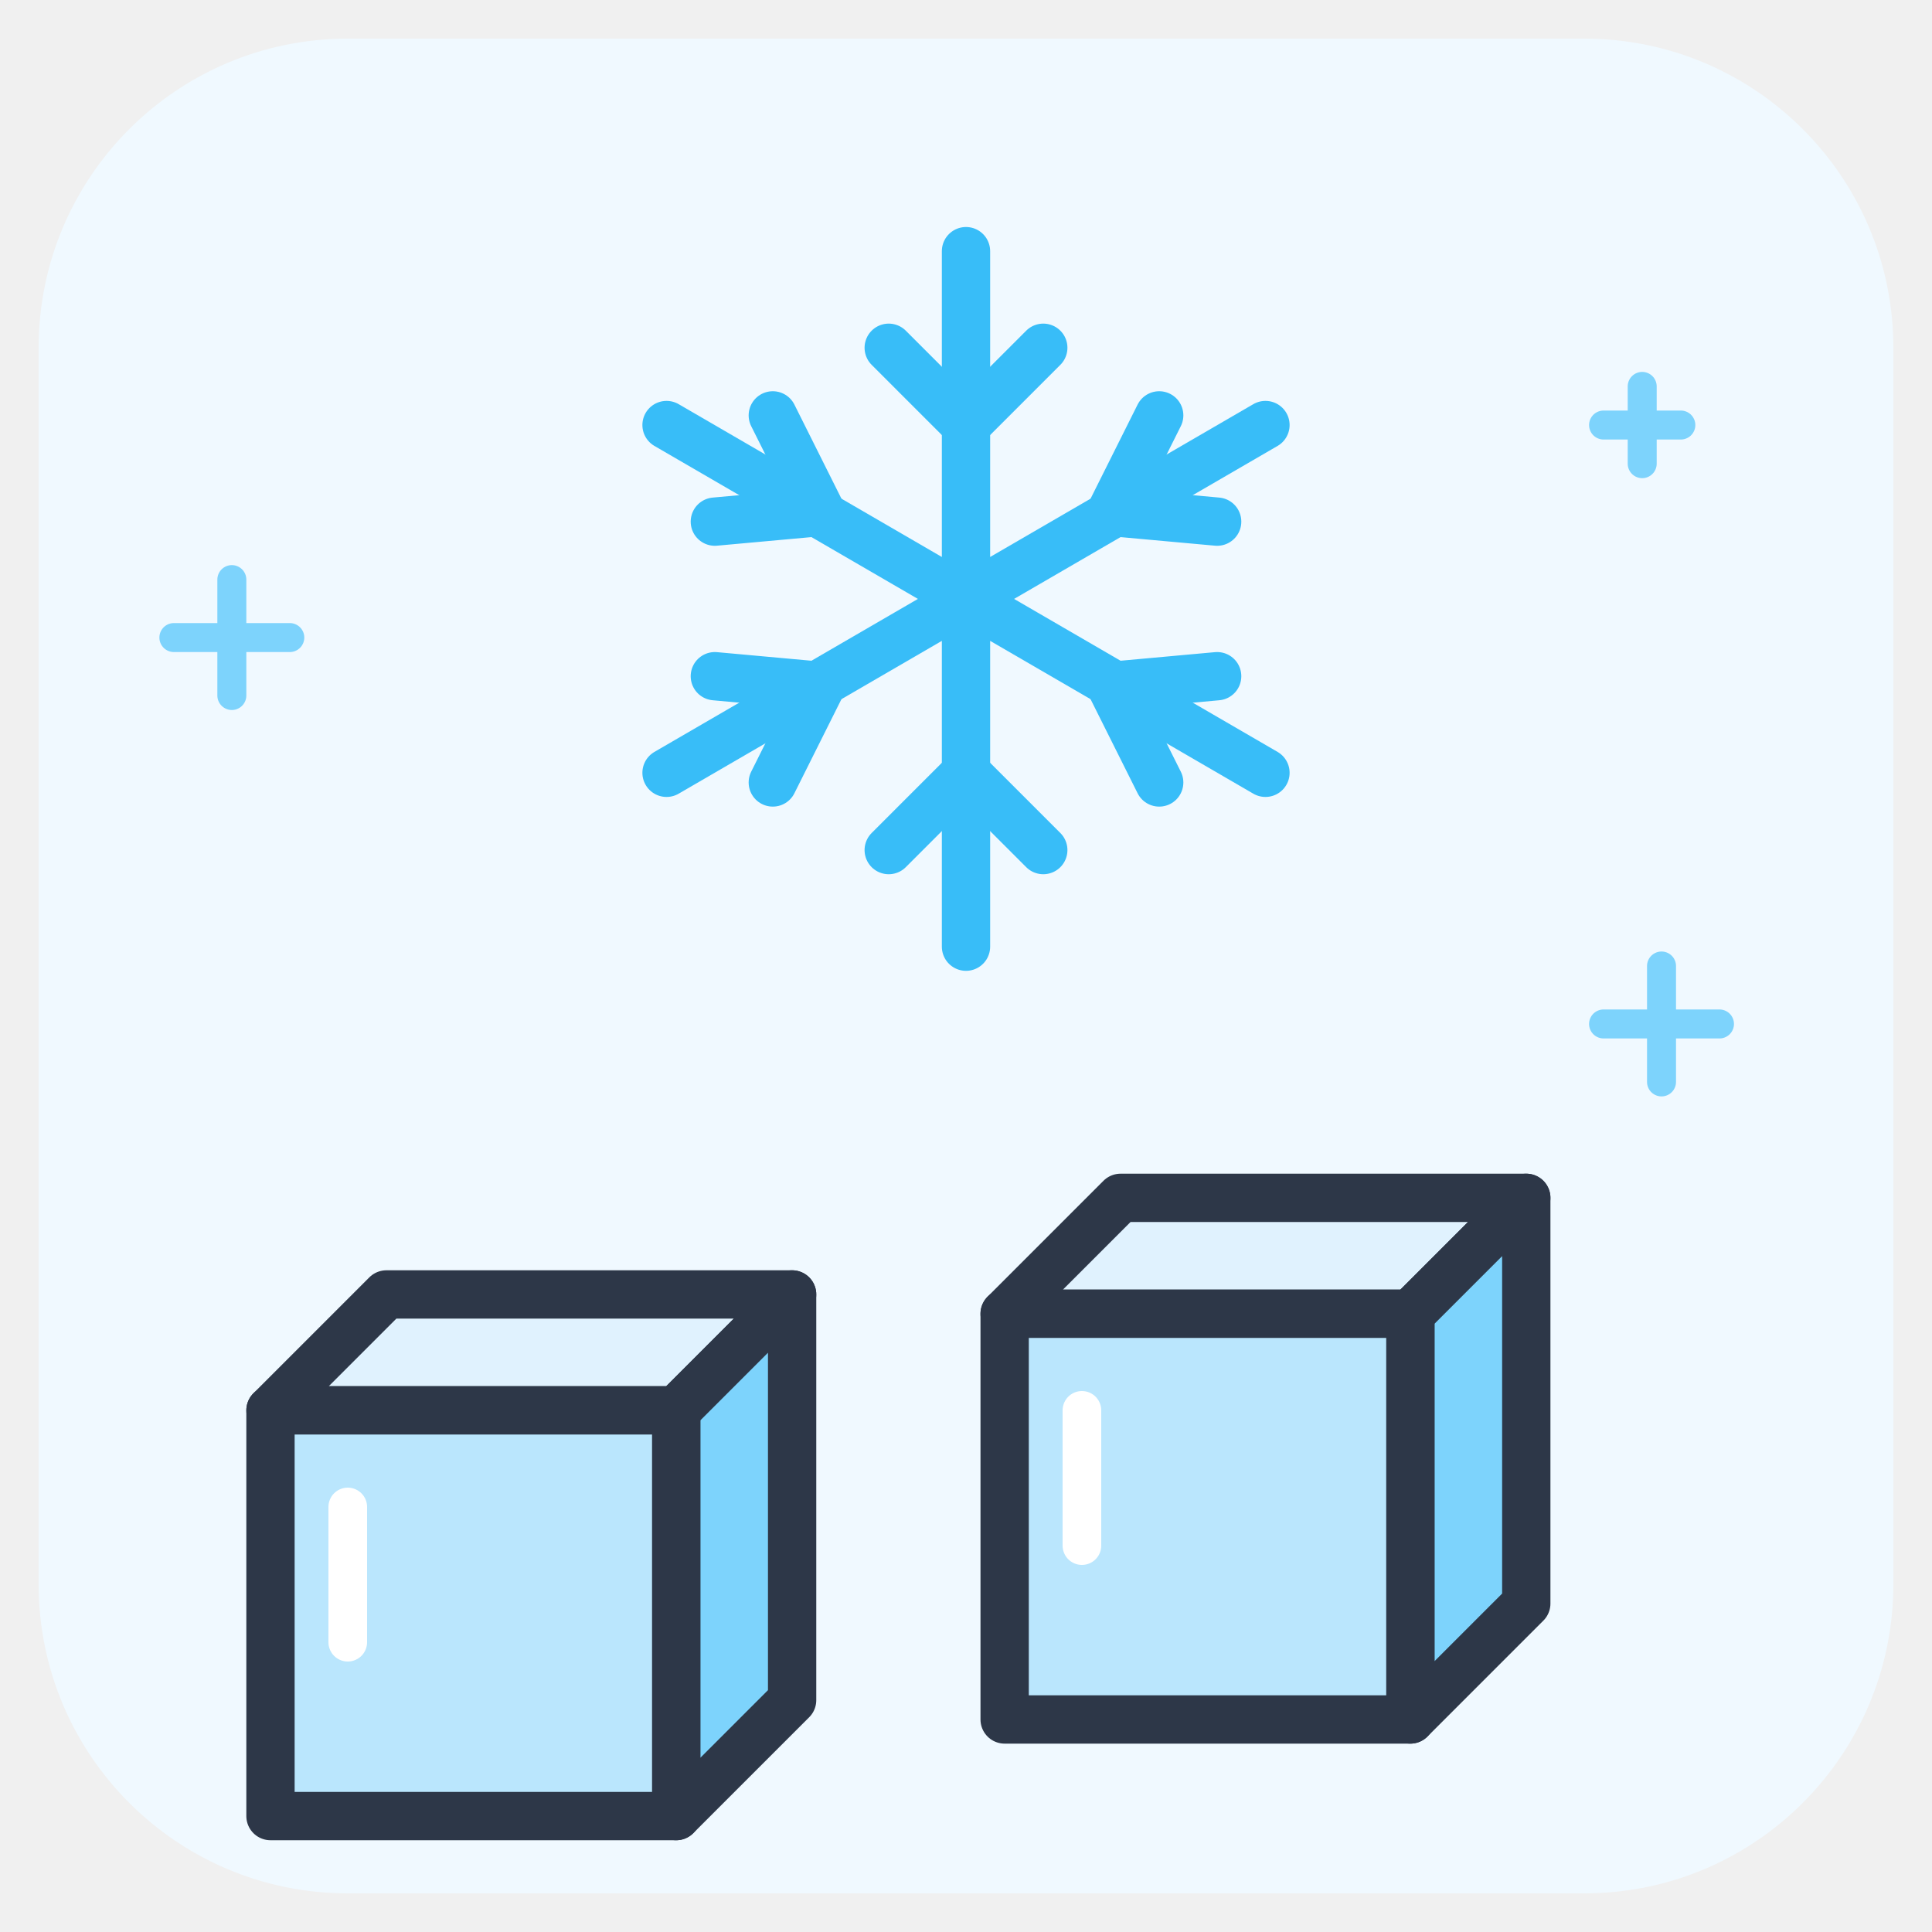
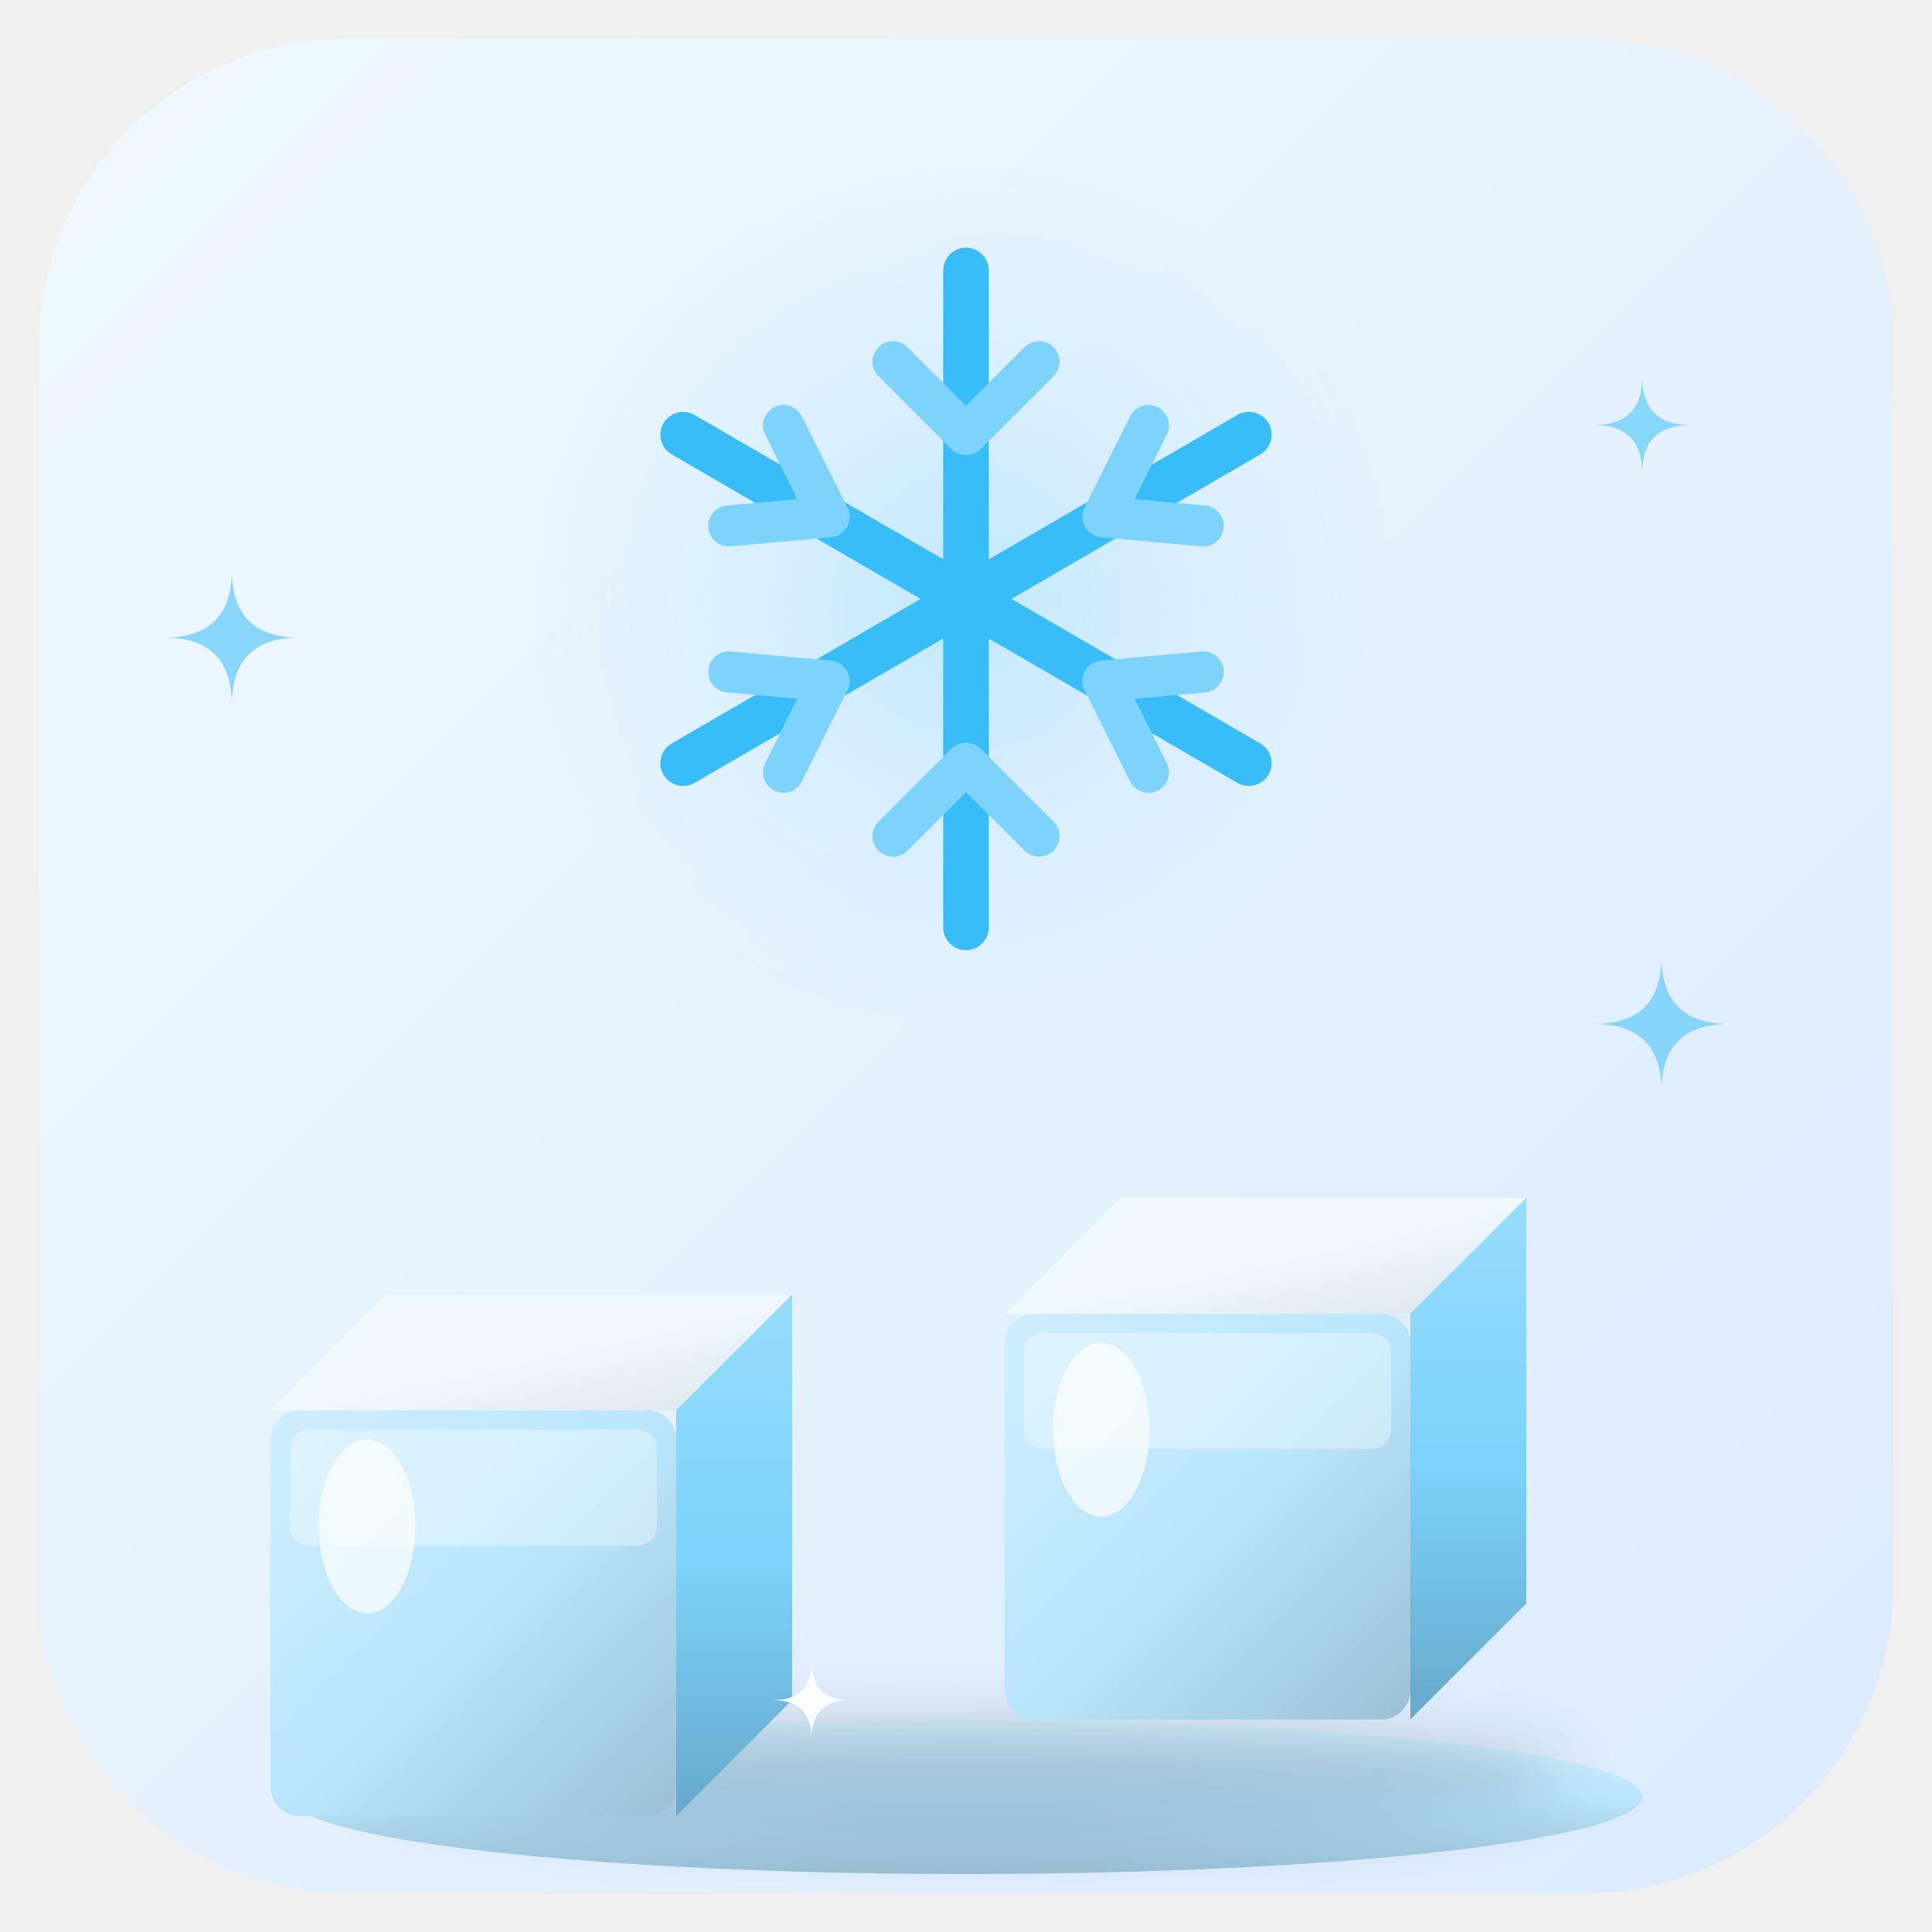
<svg xmlns="http://www.w3.org/2000/svg" viewBox="0 0 200 200" role="img" aria-label="קר">
-   <rect x="4" y="4" width="192" height="192" rx="32" fill="#F0F9FF" />
-   <g stroke="#2D3748" stroke-width="5" stroke-linejoin="round" stroke-linecap="round">
-     <g stroke="#38BDF8" stroke-width="5" fill="none">
-       <path d="M100 26 V98 M69 44 L131 80 M69 80 L131 44" />
-       <path d="M92 36 L100 44 L108 36 M92 88 L100 80 L108 88 M74 54 L85 53 L80 43 M126 54 L115 53 L120 43 M74 70 L85 71 L80 81 M126 70 L115 71 L120 81" />
-     </g>
-     <path d="M28 146 L40 134 L82 134 L70 146 Z" fill="#E0F2FE" />
-     <path d="M70 146 L82 134 L82 176 L70 188 Z" fill="#7DD3FC" />
-     <rect x="28" y="146" width="42" height="42" fill="#BAE6FD" />
-     <path d="M36 156 L36 170" stroke="#fff" stroke-width="4" />
-     <path d="M104 136 L116 124 L158 124 L146 136 Z" fill="#E0F2FE" />
-     <path d="M146 136 L158 124 L158 166 L146 178 Z" fill="#7DD3FC" />
-     <rect x="104" y="136" width="42" height="42" fill="#BAE6FD" />
-     <path d="M112 146 L112 160" stroke="#fff" stroke-width="4" />
-     <path d="M24 60 l0 12 M18 66 l12 0 M172 100 l0 12 M166 106 l12 0 M170 40 l0 8 M166 44 l8 0" stroke="#7DD3FC" stroke-width="3" />
+   <defs>
+     <linearGradient id="hot-cold-opposite-g0" x1="0" y1="0" x2="1" y2="1">
+       <stop offset="0" stop-color="#F0F9FF" />
+       <stop offset="1" stop-color="#DBEAFE" />
+     </linearGradient>
+     <linearGradient id="hot-cold-opposite-g1" x1="0" y1="0" x2="0" y2="1">
+       <stop offset="0" stop-color="#d6f0fe" />
+       <stop offset=".5" stop-color="#BAE6FD" />
+       <stop offset="1" stop-color="#9bc0d5" />
+     </linearGradient>
+     <radialGradient id="hot-cold-opposite-g2">
+       <stop offset="0" stop-color="#BAE6FD" stop-opacity="0.8" />
+       <stop offset="0.5" stop-color="#BAE6FD" stop-opacity="0.32" />
+       <stop offset="1" stop-color="#BAE6FD" stop-opacity="0" />
+     </radialGradient>
+     <linearGradient id="hot-cold-opposite-g3" x1="0" y1="0" x2="1" y2="1">
+       <stop offset="0" stop-color="#f0f9ff" />
+       <stop offset=".5" stop-color="#F0F9FF" />
+       <stop offset="1" stop-color="#dbe4eb" />
+     </linearGradient>
+     <linearGradient id="hot-cold-opposite-g4" x1="0" y1="0" x2="0" y2="1">
+       <stop offset="0" stop-color="#97dcfd" />
+       <stop offset=".5" stop-color="#7DD3FC" />
+       <stop offset="1" stop-color="#66a9cb" />
+     </linearGradient>
+     <linearGradient id="hot-cold-opposite-g5" x1="0" y1="0" x2="1" y2="1">
+       <stop offset="0" stop-color="#cfeefe" />
+       <stop offset=".5" stop-color="#BAE6FD" />
+       <stop offset="1" stop-color="#9bc0d5" />
+     </linearGradient>
+     <filter id="hot-cold-opposite-blur" x="-30%" y="-60%" width="160%" height="220%">
+       <feGaussianBlur stdDeviation="3" />
+     </filter>
+   </defs>
+   <rect x="4" y="4" width="192" height="192" rx="32" fill="url(#hot-cold-opposite-g0)" />
+   <ellipse cx="100" cy="186" rx="70" ry="8" fill="url(#hot-cold-opposite-g1)" />
+   <ellipse cx="100" cy="184" rx="62" ry="6" fill="#1E293B" opacity="0.18" filter="url(#hot-cold-opposite-blur)" />
+   <circle cx="100" cy="62" r="46" fill="url(#hot-cold-opposite-g2)" />
+   <g transform="translate(100 62) scale(0.9444444)">
+     <path d="M0 -36 V36 M-31 -18 L31 18 M-31 18 L31 -18" fill="none" stroke="#38BDF8" stroke-width="5" stroke-linecap="round" stroke-linejoin="round" />
+     <path d="M-8 -26 L0 -18 L8 -26 M-8 26 L0 18 L8 26 M-26 -8 L-15 -9 L-20 -19 M26 -8 L15 -9 L20 -19 M-26 8 L-15 9 L-20 19 M26 8 L15 9 L20 19" fill="none" stroke="#7DD3FC" stroke-width="4.5" stroke-linecap="round" stroke-linejoin="round" />
  </g>
+   <path d="M28 146 L40 134 L82 134 L70 146 Z" fill="url(#hot-cold-opposite-g3)" />
+   <path d="M70 146 L82 134 L82 176 L70 188 Z" fill="url(#hot-cold-opposite-g4)" />
+   <rect x="28" y="146" width="42" height="42" rx="3" fill="url(#hot-cold-opposite-g5)" />
+   <ellipse cx="38" cy="158" rx="5" ry="9" fill="#fff" opacity="0.7" />
+   <rect x="30" y="148" width="38" height="12" rx="2" fill="#fff" opacity=".35" />
+   <path d="M104 136 L116 124 L158 124 L146 136 Z" fill="url(#hot-cold-opposite-g3)" />
+   <path d="M146 136 L158 124 L158 166 L146 178 Z" fill="url(#hot-cold-opposite-g4)" />
+   <rect x="104" y="136" width="42" height="42" rx="3" fill="url(#hot-cold-opposite-g5)" />
+   <ellipse cx="114" cy="148" rx="5" ry="9" fill="#fff" opacity="0.7" />
+   <rect x="106" y="138" width="38" height="12" rx="2" fill="#fff" opacity=".35" />
+   <path d="M24 59 Q24 66 31 66 Q24 66 24 73 Q24 66 17 66 Q24 66 24 59Z" fill="#7DD3FC" opacity="0.9" />
+   <path d="M172 99 Q172 106 179 106 Q172 106 172 113 Q172 106 165 106 Q172 106 172 99Z" fill="#7DD3FC" opacity="0.9" />
+   <path d="M170 39 Q170 44 175 44 Q170 44 170 49 Q170 44 165 44 Q170 44 170 39Z" fill="#7DD3FC" opacity="0.9" />
+   <path d="M84 172 Q84 176 88 176 Q84 176 84 180 Q84 176 80 176 Q84 176 84 172Z" fill="#fff" opacity="0.9" />
</svg>
